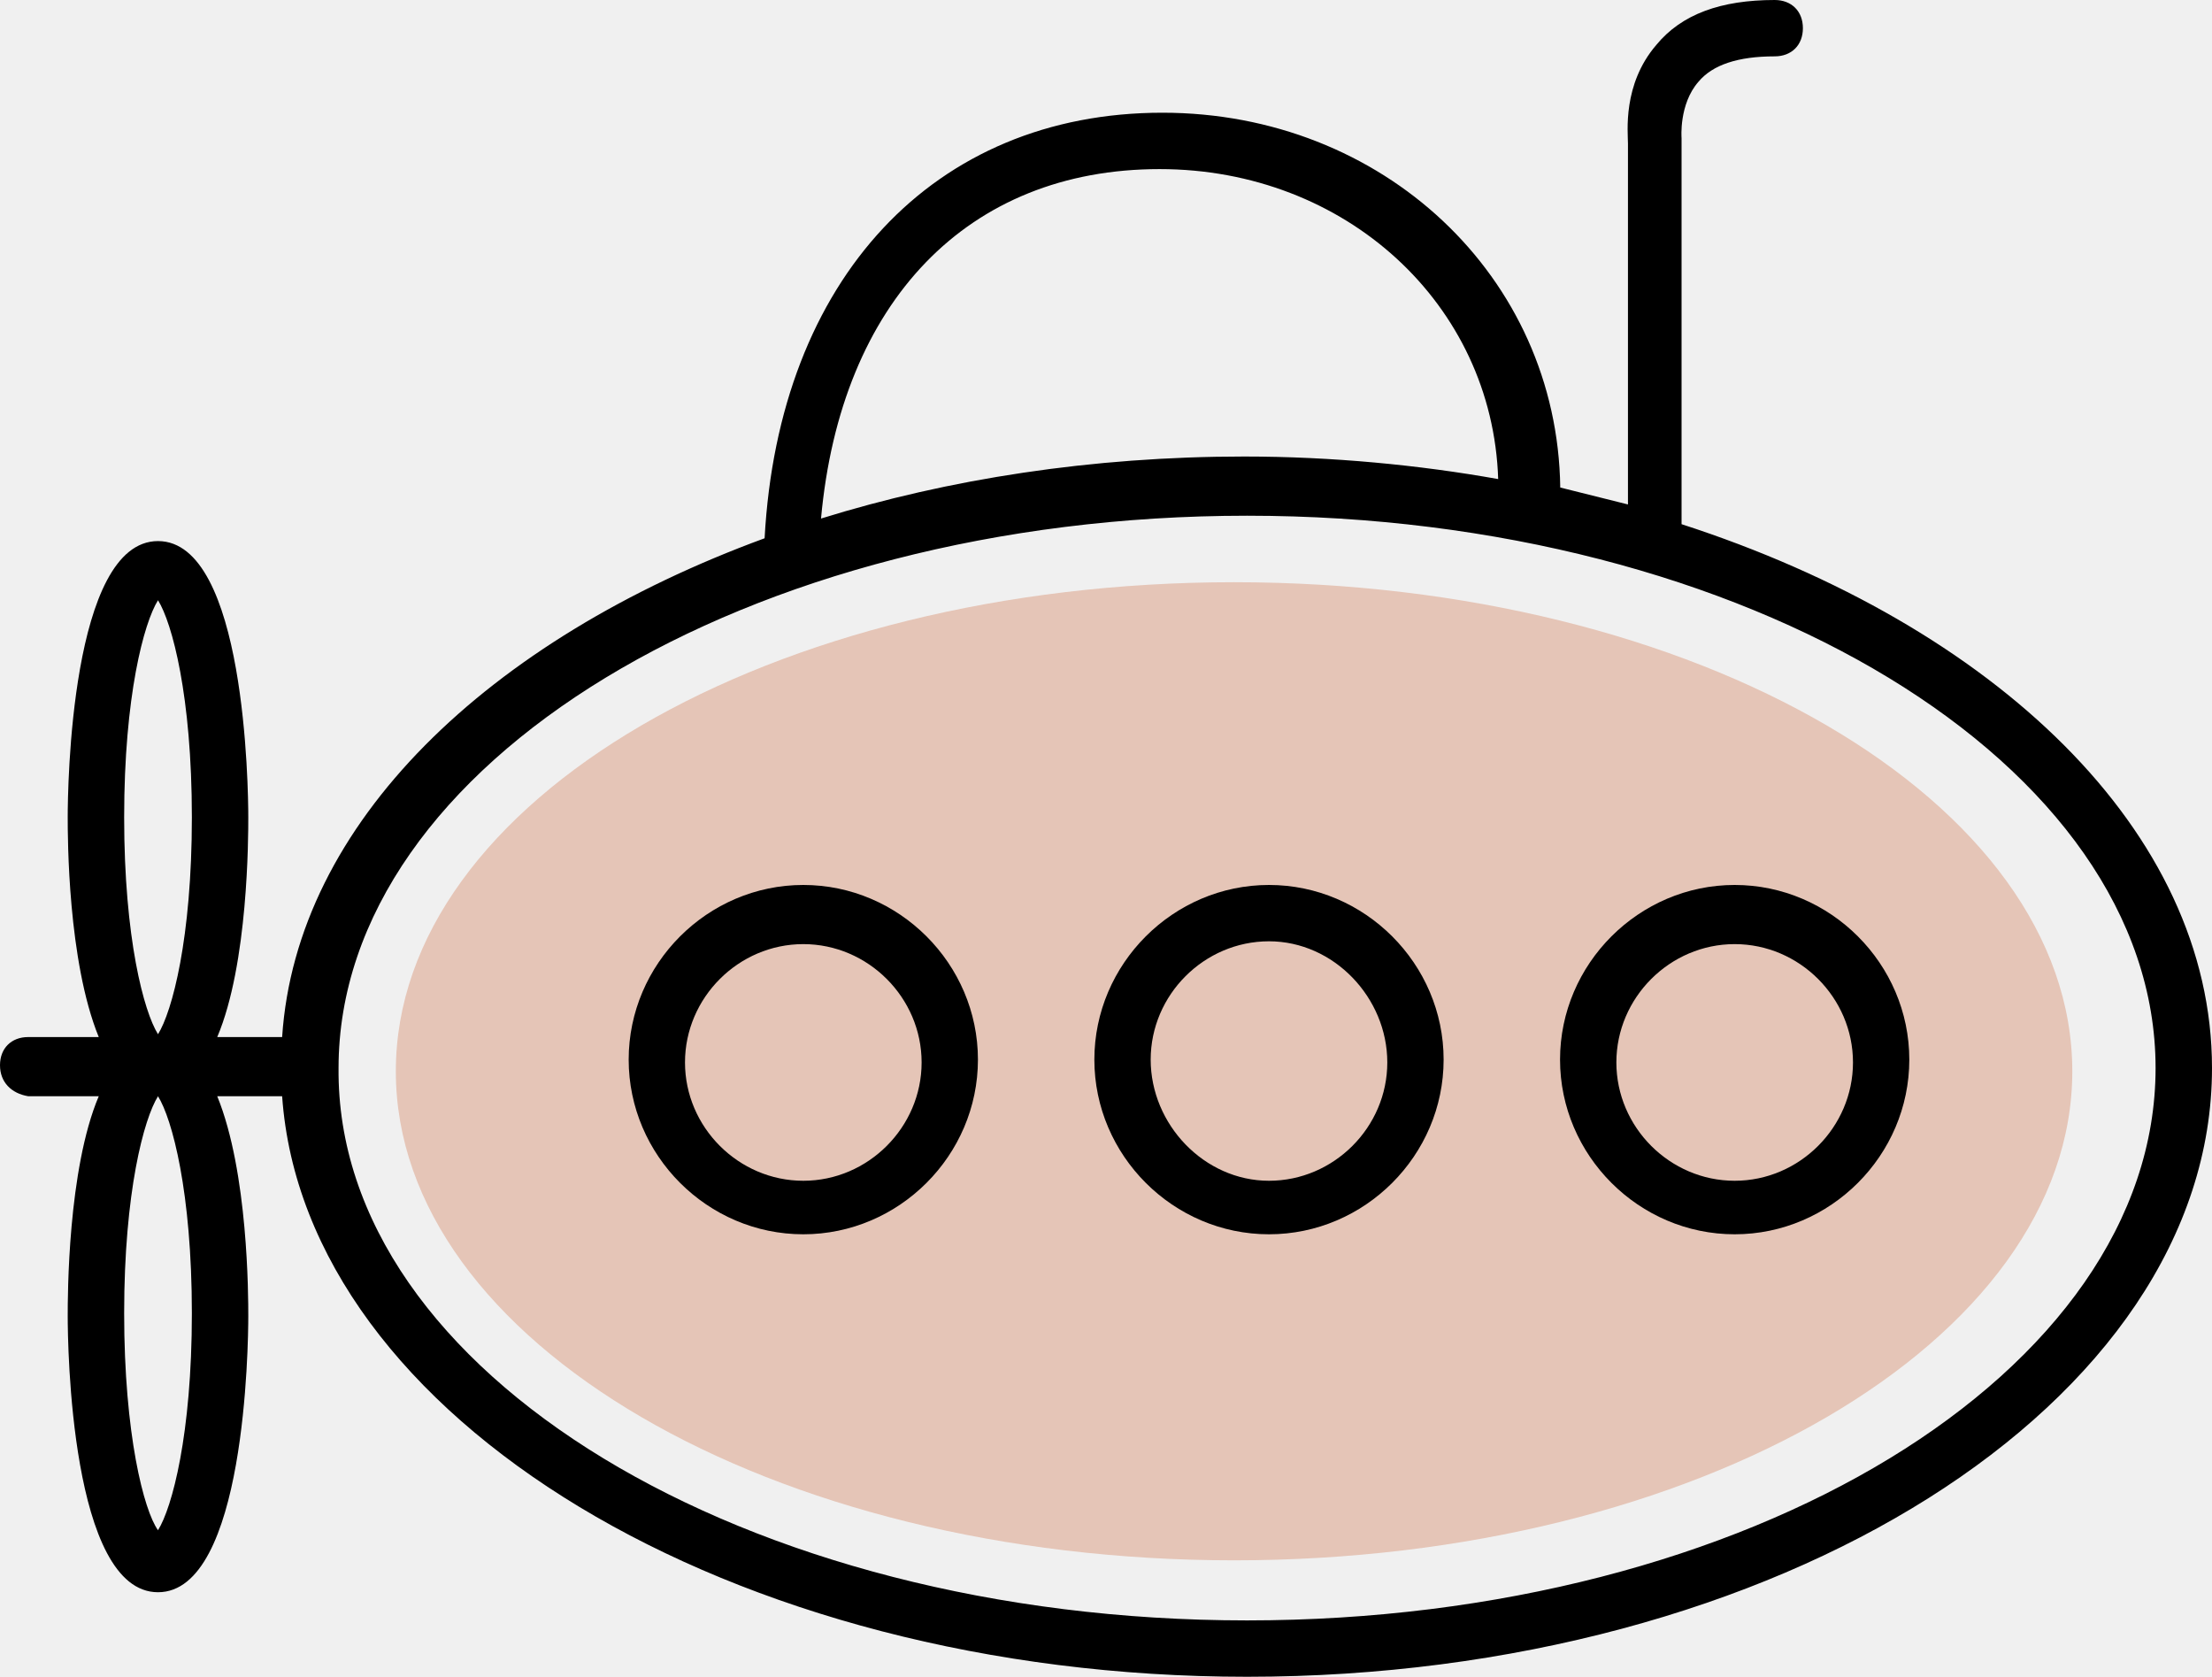
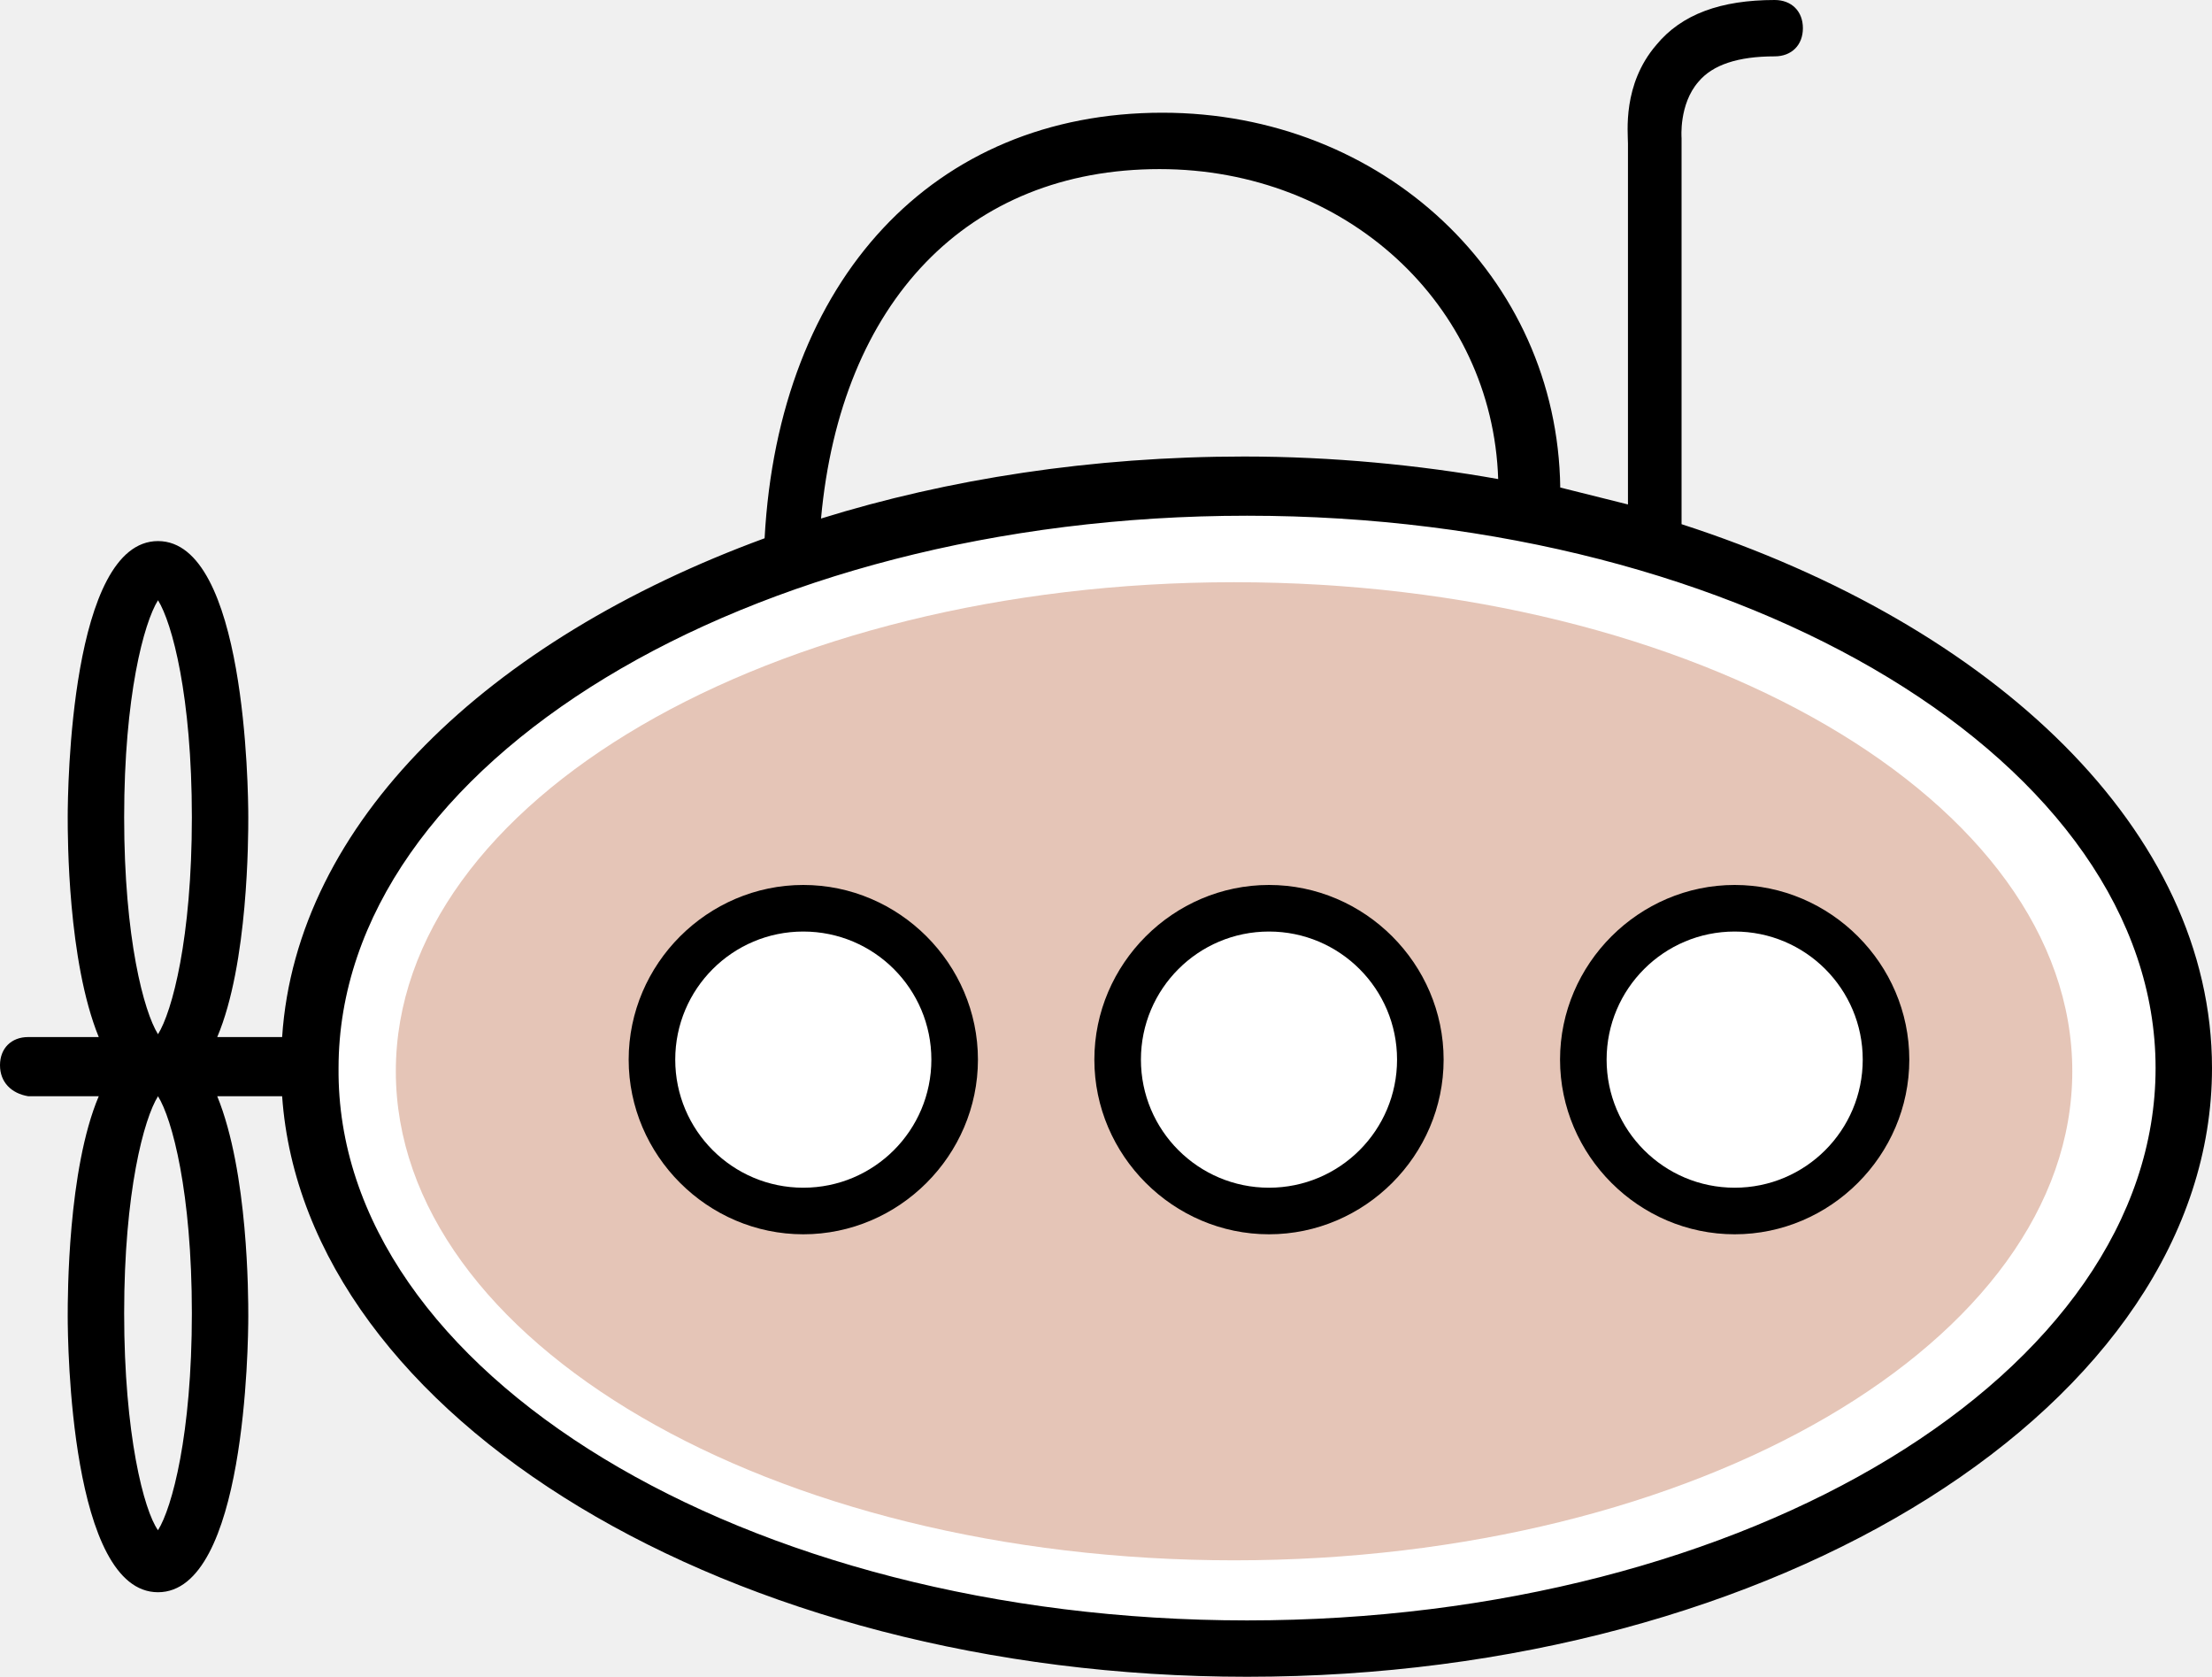
- <svg xmlns="http://www.w3.org/2000/svg" width="95px" height="72px" viewBox="0 0 95 72" version="1.1">
+ <svg xmlns="http://www.w3.org/2000/svg" viewBox="0 0 95 72" version="1.1">
  <g id="App" stroke="none" stroke-width="1" fill="none" fill-rule="evenodd">
    <g id="Room-Rekruting-Copy" transform="translate(-88, -396)">
      <g id="Submarine" transform="translate(88, 396)">
+         <ellipse id="Oval" fill="#FFFFFF" cx="53.5" cy="46" rx="39.5" ry="25" />
        <ellipse id="Oval" fill="#E5C5B7" cx="53" cy="46" rx="36" ry="21" />
        <g id="noun_Submarine_888137" transform="translate(47.5, 36) scale(-1, 1) translate(-47.5, -36) " fill="#000000" fill-rule="nonzero">
          <path d="M95,45.741 C95,45.015 94.515,44.531 93.788,44.531 L90.759,44.531 C92.092,41.264 92.092,35.939 92.092,35.092 C92.092,33.882 91.971,23.234 88.214,23.234 C84.458,23.234 84.337,33.882 84.337,35.092 C84.337,35.939 84.337,41.385 85.67,44.531 L82.883,44.531 C82.277,35.334 74.037,27.469 62.162,23.113 C61.556,11.98 54.892,4.84 45.077,4.84 C35.625,4.84 28.112,11.859 27.991,20.934 C27.022,21.176 26.052,21.418 25.083,21.661 L25.083,6.171 C25.083,5.687 25.325,3.63 23.871,1.936 C22.781,0.605 21.084,0 18.782,0 C18.055,0 17.57,0.484 17.57,1.21 C17.57,1.936 18.055,2.42 18.782,2.42 C20.357,2.42 21.448,2.783 22.054,3.509 C22.902,4.477 22.781,5.929 22.781,5.929 C22.781,6.05 22.781,6.05 22.781,6.171 L22.781,22.508 C9.33,26.864 0,35.697 0,45.862 C0,60.262 18.661,72 41.441,72 C63.616,72 81.913,60.867 82.883,47.072 L85.67,47.072 C84.337,50.339 84.337,55.664 84.337,56.511 C84.337,57.721 84.458,68.37 88.214,68.37 C91.971,68.37 92.092,57.721 92.092,56.511 C92.092,55.664 92.092,50.218 90.759,47.072 L93.788,47.072 C94.515,46.951 95,46.467 95,45.741 Z M88.214,25.775 C88.82,26.743 89.668,29.889 89.668,35.092 C89.668,40.296 88.82,43.442 88.214,44.41 C87.608,43.442 86.76,40.296 86.76,35.092 C86.76,29.889 87.608,26.743 88.214,25.775 Z M45.198,7.261 C53.438,7.261 58.89,12.948 59.739,22.266 C54.286,20.571 48.106,19.603 41.562,19.603 C37.806,19.603 34.05,19.966 30.657,20.571 C30.899,13.069 37.2,7.261 45.198,7.261 Z M41.441,69.58 C19.872,69.58 2.423,58.931 2.423,45.862 C2.423,32.793 19.994,22.145 41.441,22.145 C62.889,22.145 80.46,32.793 80.46,45.862 C80.58,58.931 63.01,69.58 41.441,69.58 Z M88.214,65.708 C87.608,64.739 86.76,61.593 86.76,56.39 C86.76,51.187 87.608,48.04 88.214,47.072 C88.82,48.04 89.668,51.187 89.668,56.39 C89.668,61.593 88.82,64.861 88.214,65.708 Z" id="Shape" />
          <path d="M20.5,38 C16.387,38 13,41.387 13,45.5 C13,49.613 16.387,53 20.5,53 C24.613,53 28,49.613 28,45.5 C28,41.387 24.613,38 20.5,38 Z M20.5,50.702 C17.718,50.702 15.419,48.403 15.419,45.621 C15.419,42.839 17.718,40.54 20.5,40.54 C23.282,40.54 25.581,42.839 25.581,45.621 C25.581,48.403 23.282,50.702 20.5,50.702 Z" id="Shape" />
          <path d="M40.5,38 C36.387,38 33,41.387 33,45.5 C33,49.613 36.387,53 40.5,53 C44.613,53 48,49.613 48,45.5 C48,41.387 44.613,38 40.5,38 Z M40.5,50.702 C37.718,50.702 35.419,48.403 35.419,45.621 C35.419,42.839 37.718,40.419 40.5,40.419 C43.282,40.419 45.581,42.718 45.581,45.5 C45.581,48.282 43.282,50.702 40.5,50.702 Z" id="Shape" />
          <path d="M60.5,38 C56.387,38 53,41.387 53,45.5 C53,49.613 56.387,53 60.5,53 C64.613,53 68,49.613 68,45.5 C68,41.387 64.613,38 60.5,38 Z M60.5,50.702 C57.718,50.702 55.419,48.403 55.419,45.621 C55.419,42.839 57.718,40.54 60.5,40.54 C63.282,40.54 65.581,42.839 65.581,45.621 C65.581,48.403 63.282,50.702 60.5,50.702 Z" id="Shape" />
        </g>
+         <circle id="Light3" fill="#FFFFFF" cx="34.5" cy="45.5" r="5.5" />
+         <circle id="Light2" fill="#FFFFFF" cx="54.5" cy="45.5" r="5.5" />
+         <circle id="Light1" fill="#FFFFFF" cx="74.5" cy="45.5" r="5.5" />
      </g>
    </g>
  </g>
</svg>
